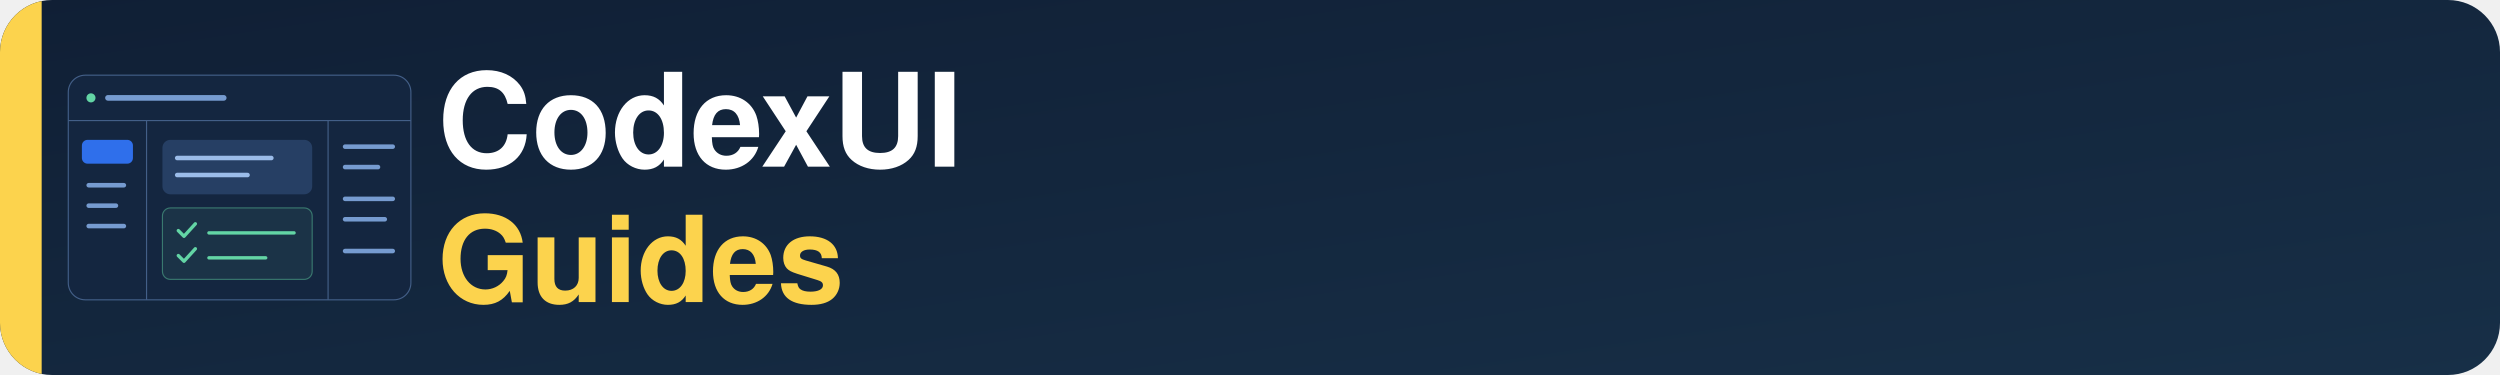
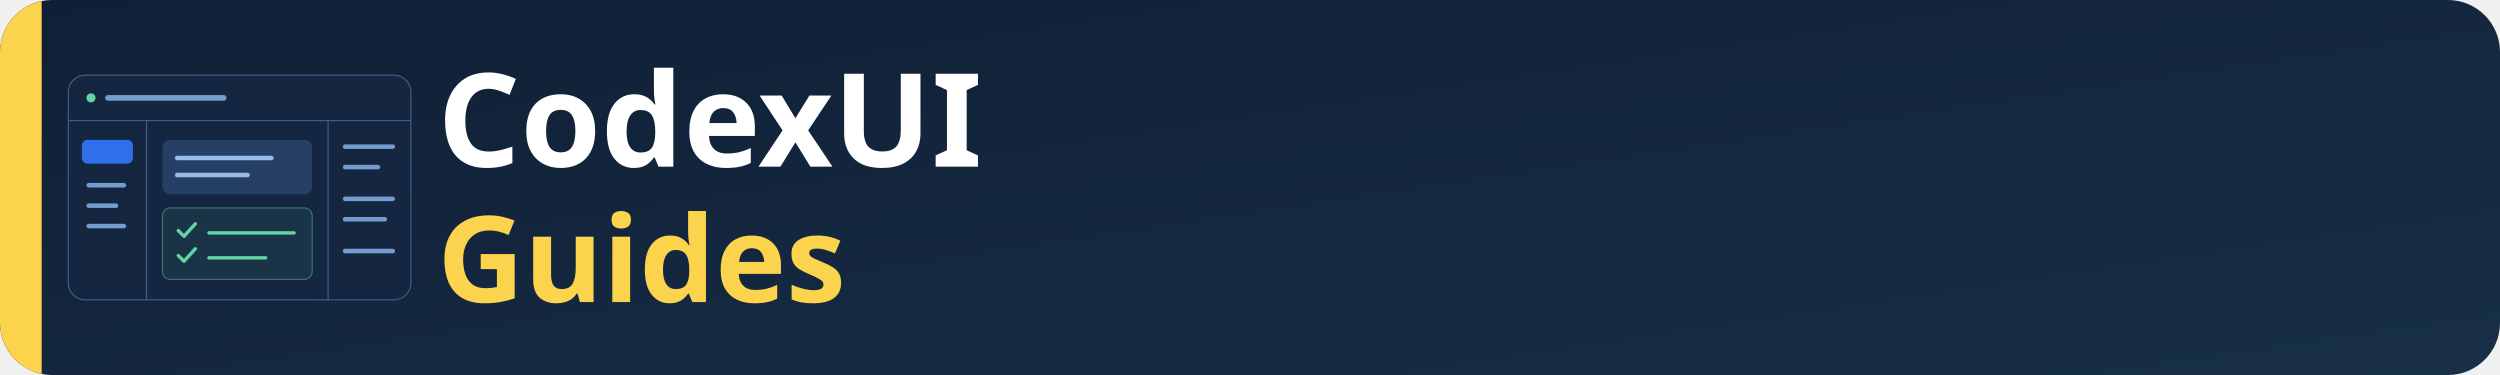
<svg xmlns="http://www.w3.org/2000/svg" width="480" height="72" viewBox="0 0 480 72" role="img" aria-label="CodexUI — Guides">
  <defs>
    <linearGradient id="background" x2="1" y2="1">
      <stop stop-color="#101f35" />
      <stop offset="1" stop-color="#172f47" />
    </linearGradient>
    <clipPath id="rounded">
      <rect width="480" height="72" rx="10" />
    </clipPath>
  </defs>
  <g clip-path="url(#rounded)">
    <rect width="480" height="72" fill="url(#background)" />
    <rect width="8" height="72" fill="#fcd34d" />
  </g>
  <g transform="translate(46 36) scale(0.2178218) translate(-151 -99)">
    <g>
      <rect width="302" height="198" rx="15" fill="#142640" stroke="#435f88" />
      <path d="M0 40h302M69 40v158M229 40v158" stroke="#435f88" />
      <circle cx="20" cy="20" r="4" fill="#63d5a5" />
      <path d="M35 20h102" stroke="#769bd0" stroke-width="5" stroke-linecap="round" />
      <rect x="12" y="57" width="45" height="21" rx="5" fill="#2f6feb" />
      <path d="M18 97h31m-31 18h24m-24 18h31" stroke="#769bd0" stroke-width="4" stroke-linecap="round" />
      <rect x="83" y="57" width="132" height="48" rx="7" fill="#263f64" />
      <path d="M96 73h83m-83 15h62" stroke="#9bbce9" stroke-width="4" stroke-linecap="round" />
      <rect x="83" y="117" width="132" height="63" rx="7" fill="#1b3347" stroke="#63d5a5" stroke-opacity=".45" />
      <path d="m97 137 5 5 10-11m-15 28 5 5 10-11M124 139h75m-75 22h50" fill="none" stroke="#63d5a5" stroke-width="3" stroke-linecap="round" stroke-linejoin="round" />
      <path d="M244 63h42m-42 18h29m-29 28h42m-42 18h35m-35 28h42" stroke="#769bd0" stroke-width="4" stroke-linecap="round" />
    </g>
  </g>
-   <text x="84" y="32" font-family="Segoe UI,Helvetica,Arial,sans-serif" font-size="25" font-weight="700" fill="#ffffff">CodexUI</text>
-   <text x="84" y="58" text-anchor="start" font-family="Segoe UI,Helvetica,Arial,sans-serif" font-size="23" font-weight="600" fill="#fcd34d">Guides</text>
+   <text x="84" y="32" font-family="-apple-system, &quot;Segoe UI&quot;, &quot;Noto Sans&quot;, Helvetica, Arial, sans-serif" font-size="25" font-weight="700" fill="#ffffff">CodexUI</text>
+   <text x="84" y="58" text-anchor="start" font-family="-apple-system, &quot;Segoe UI&quot;, &quot;Noto Sans&quot;, Helvetica, Arial, sans-serif" font-size="23" font-weight="600" fill="#fcd34d">Guides</text>
</svg>
